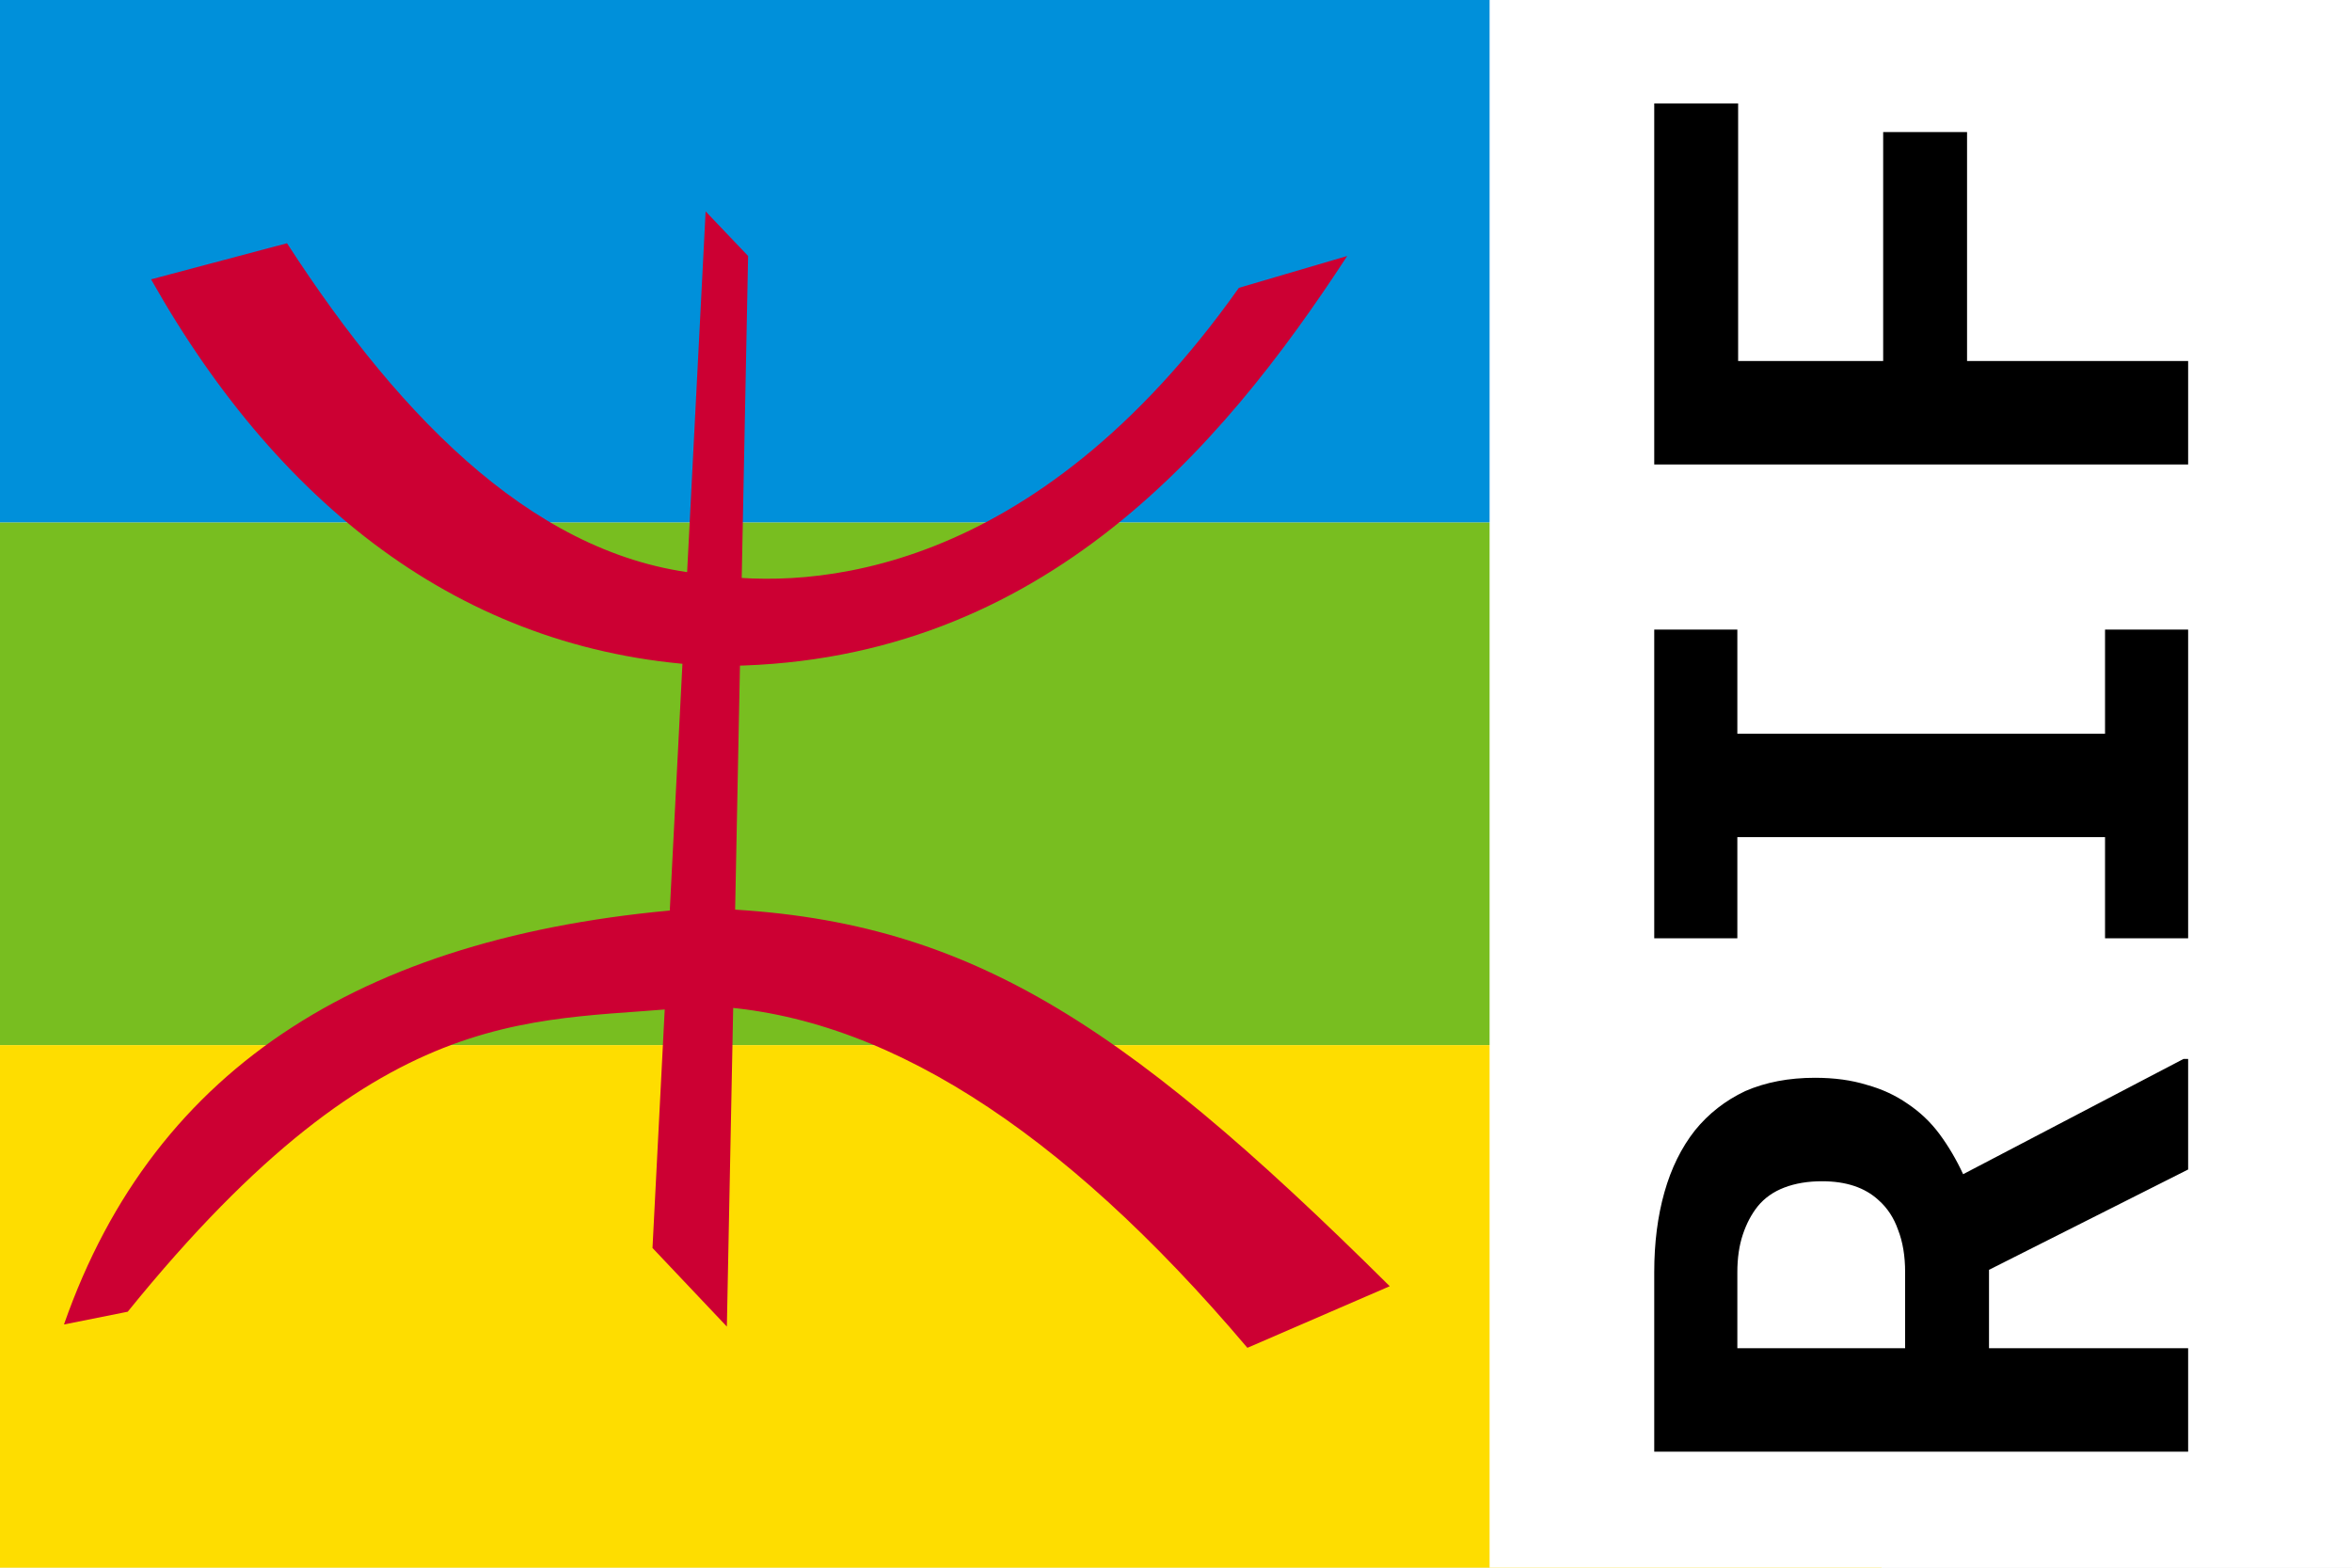
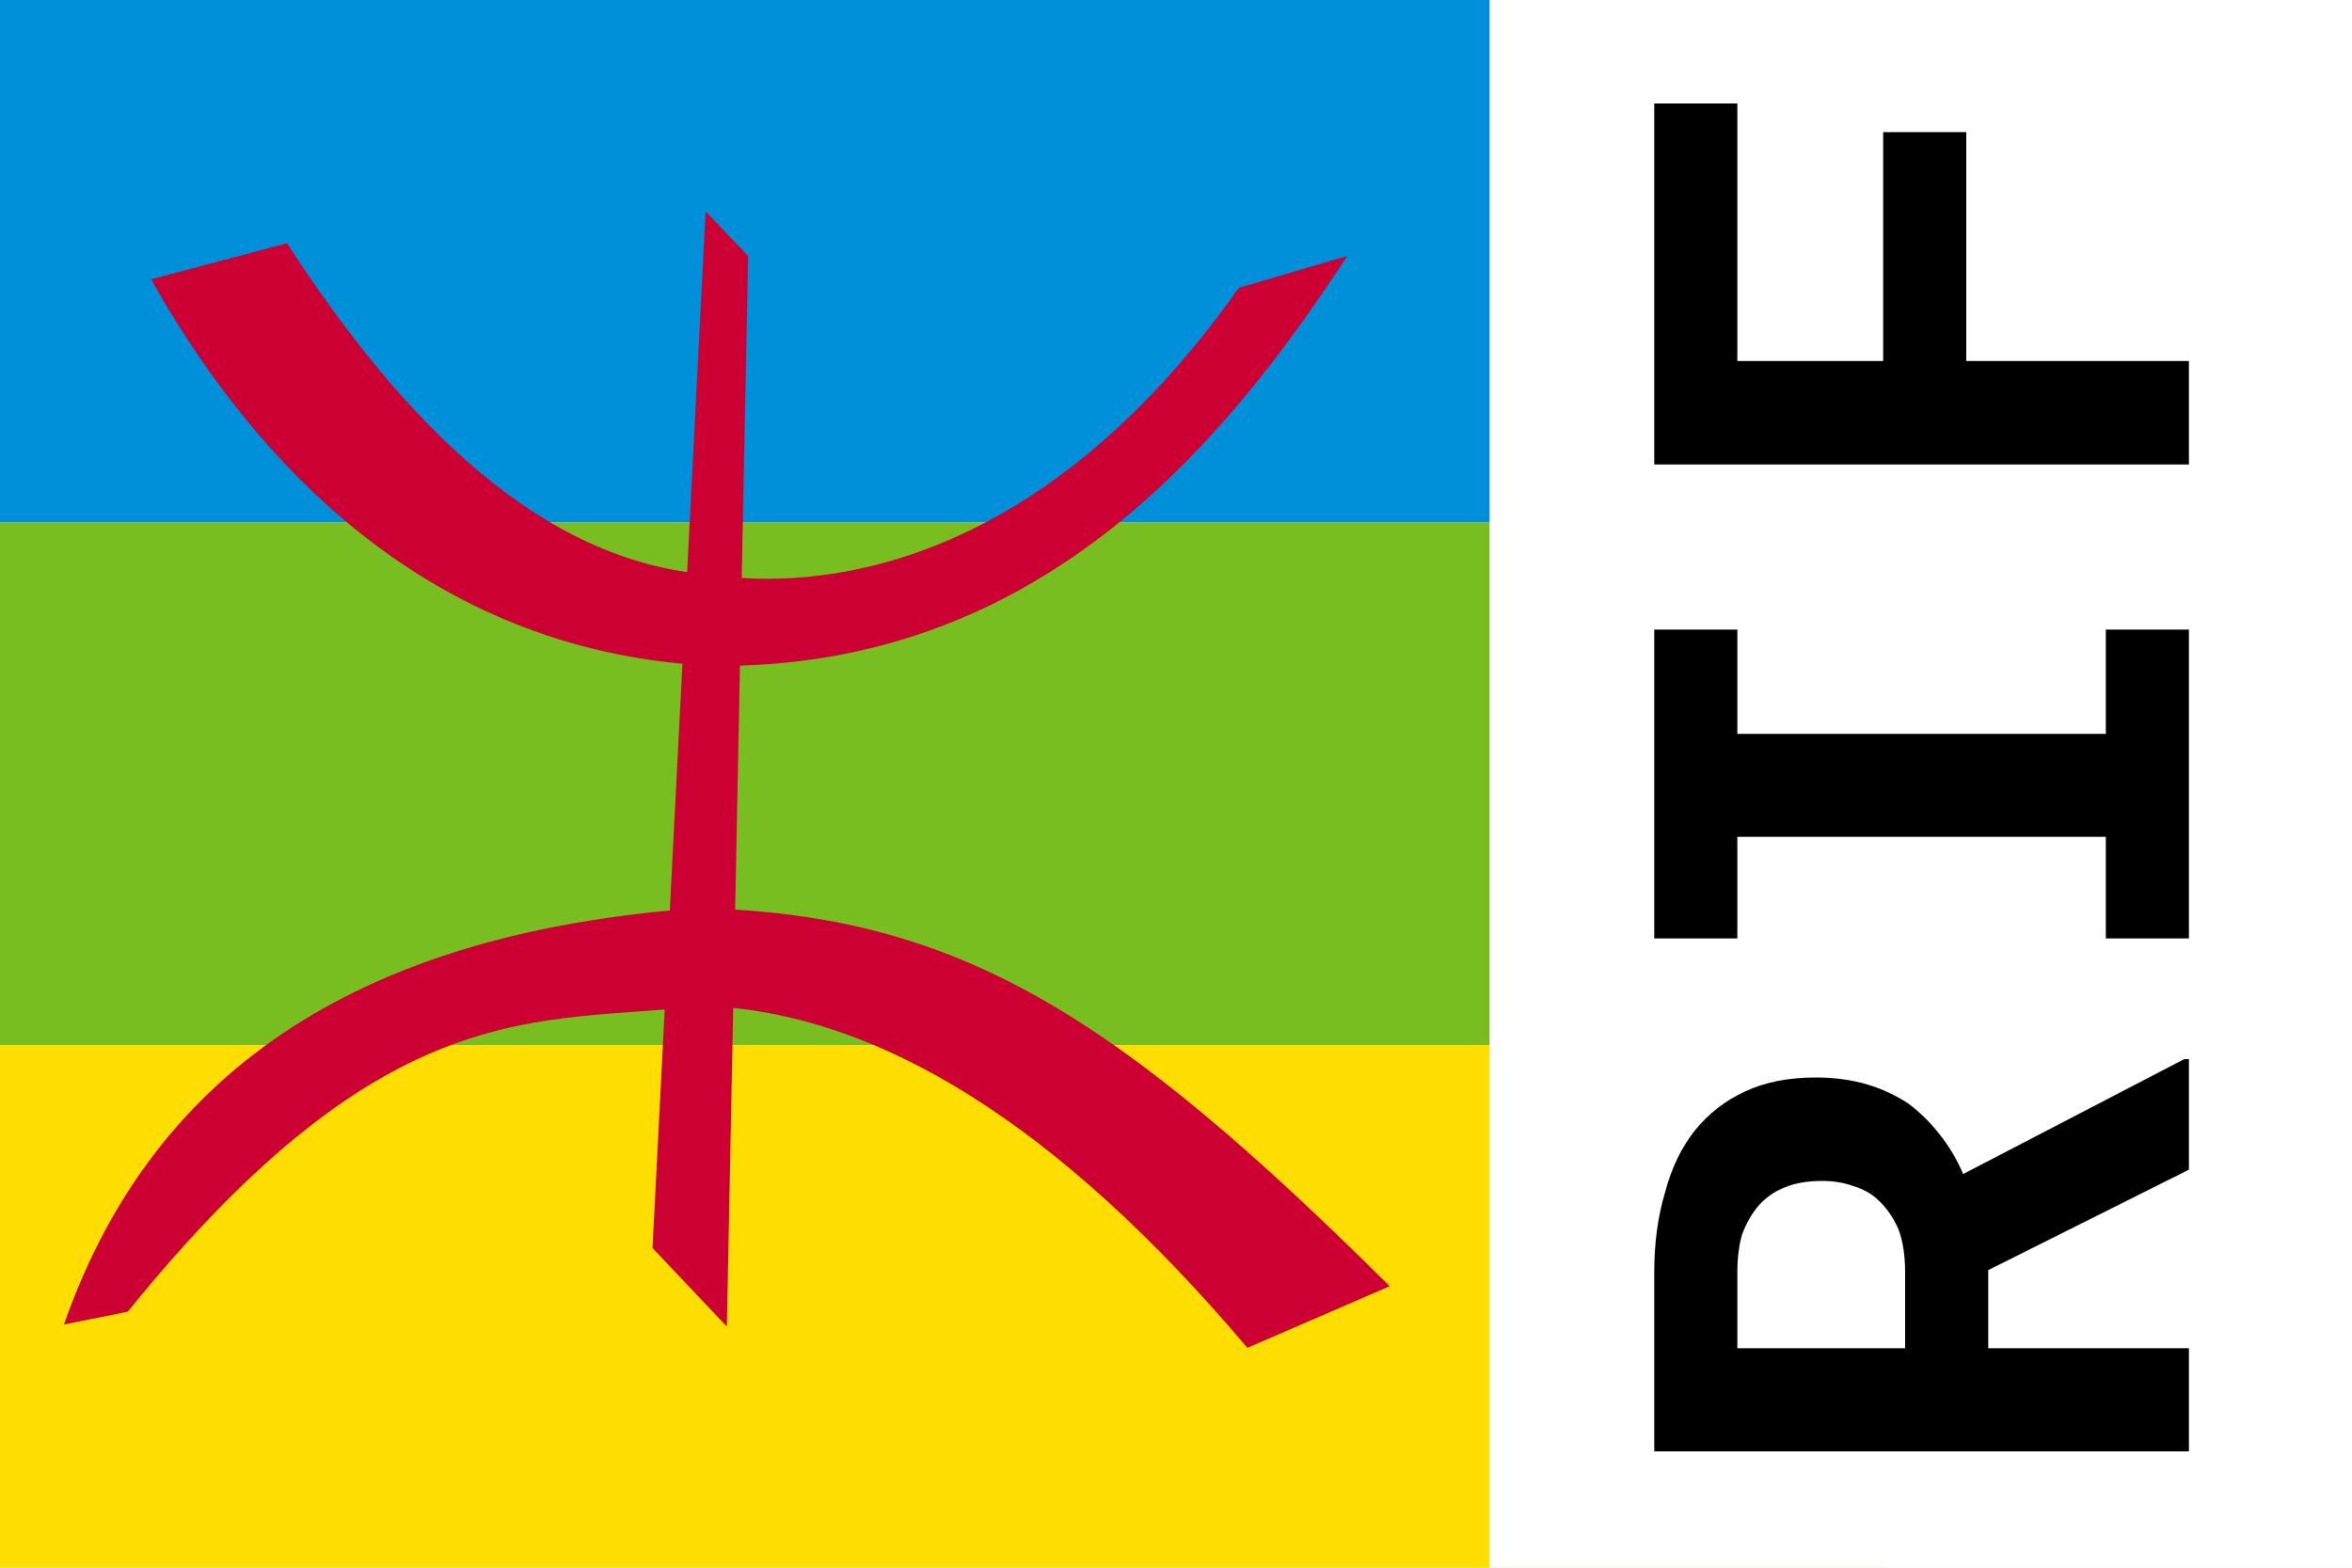
<svg xmlns="http://www.w3.org/2000/svg" width="30" height="20">
  <symbol id="Berber_flag" width="30" height="20" viewBox="0 0 900 600">
    <path d="M0 0h900v200H0z" fill="#0090DA" />
    <path d="M0 200h900v200H0z" fill="#78BE20" />
    <path d="M0 400h900v200H0z" fill="#FEDD00" />
    <path d="m429.68 477.64 28.455 30.081 8.13-409.75-16.26-17.073z" fill="#C03" />
    <path d="m657.32 515.85 54.471-23.577c-104.88-104.06-165.04-142.28-264.22-144.71-126.02 8.943-208.13 59.349-243.09 159.35l24.39-4.878c99.999-123.58 156.91-109.76 220.32-117.07 67.479 2.439 136.58 46.341 208.13 130.89v-3e-4zm-367.48-422.76-52.032 13.821c50.406 89.43 122.76 143.9 215.44 147.97 122.76.813 193.49-82.113 242.27-156.91l-41.463 12.195c-78.861 111.38-164.23 115.45-202.44 109.76-64.227-4.878-117.07-57.723-161.79-126.83z" fill="#C03" />
  </symbol>
  <use x="-6" href="#Berber_flag" />
  <path d="M19 0h11v20H19z" fill="#fff" />
-   <path transform="matrix(0 -.1.1 0 0 0)" d="m-162 253.7 12.8 25.4h14.1v-.6l-14.7-28.1q2.8-1.3 5.1-3t3.9-4.1q1.6-2.3 2.4-5.2.9-2.9.9-6.6 0-5-1.7-8.9-1.8-3.8-5-6.4-3.3-2.6-7.9-3.9t-10.2-1.3h-22.9v68.1h13.2v-25.4zm-10-10.7v-21.4h9.7q2.7 0 4.8.7t3.6 1.9q1.6 1.3 2.4 3.4t.8 4.8q0 2.3-.6 4.1t-1.8 3.1q-1.5 1.7-3.8 2.5-2.3.9-5.4.9zm52.3-32v10.6h12.9v46.9h-12.9v10.6h39.38v-10.6h-13.29v-46.9h13.29v-10.6zm102.85 39.9v-10.7h-29.21v-18.5h32.86v-10.7h-46.06v68.1h13.2v-28.2z" />
+   <path transform="matrix(0 -.2.2 0 0 0)" d="m-81.02 126.8 6.41 12.8h7.05v-.3l-7.33-14.1q1.41-.6 2.53-1.5 1.15-.9 1.97-2 .79-1.2 1.21-2.6.45-1.5.45-3.3 0-2.6-.89-4.5-.87-1.9-2.48-3.2-1.64-1.3-3.93-1.9-2.3-.7-5.13-.7h-11.42v34.1h6.58v-12.8zm-4.98-5.3v-10.7h4.84q1.36 0 2.41.3 1.06.4 1.78 1 .82.7 1.22 1.7.42 1 .42 2.4 0 1.1-.33 2-.3 1-.91 1.6-.73.8-1.9 1.3-1.14.4-2.67.4zm26.14-16v5.3h6.48v23.5h-6.48v5.3h19.7v-5.3h-6.65v-23.5h6.65v-5.3zm51.433 19.9v-5.3h-14.603v-9.3h16.429v-5.3h-23.029v34.1h6.6v-14.2z" />
</svg>
